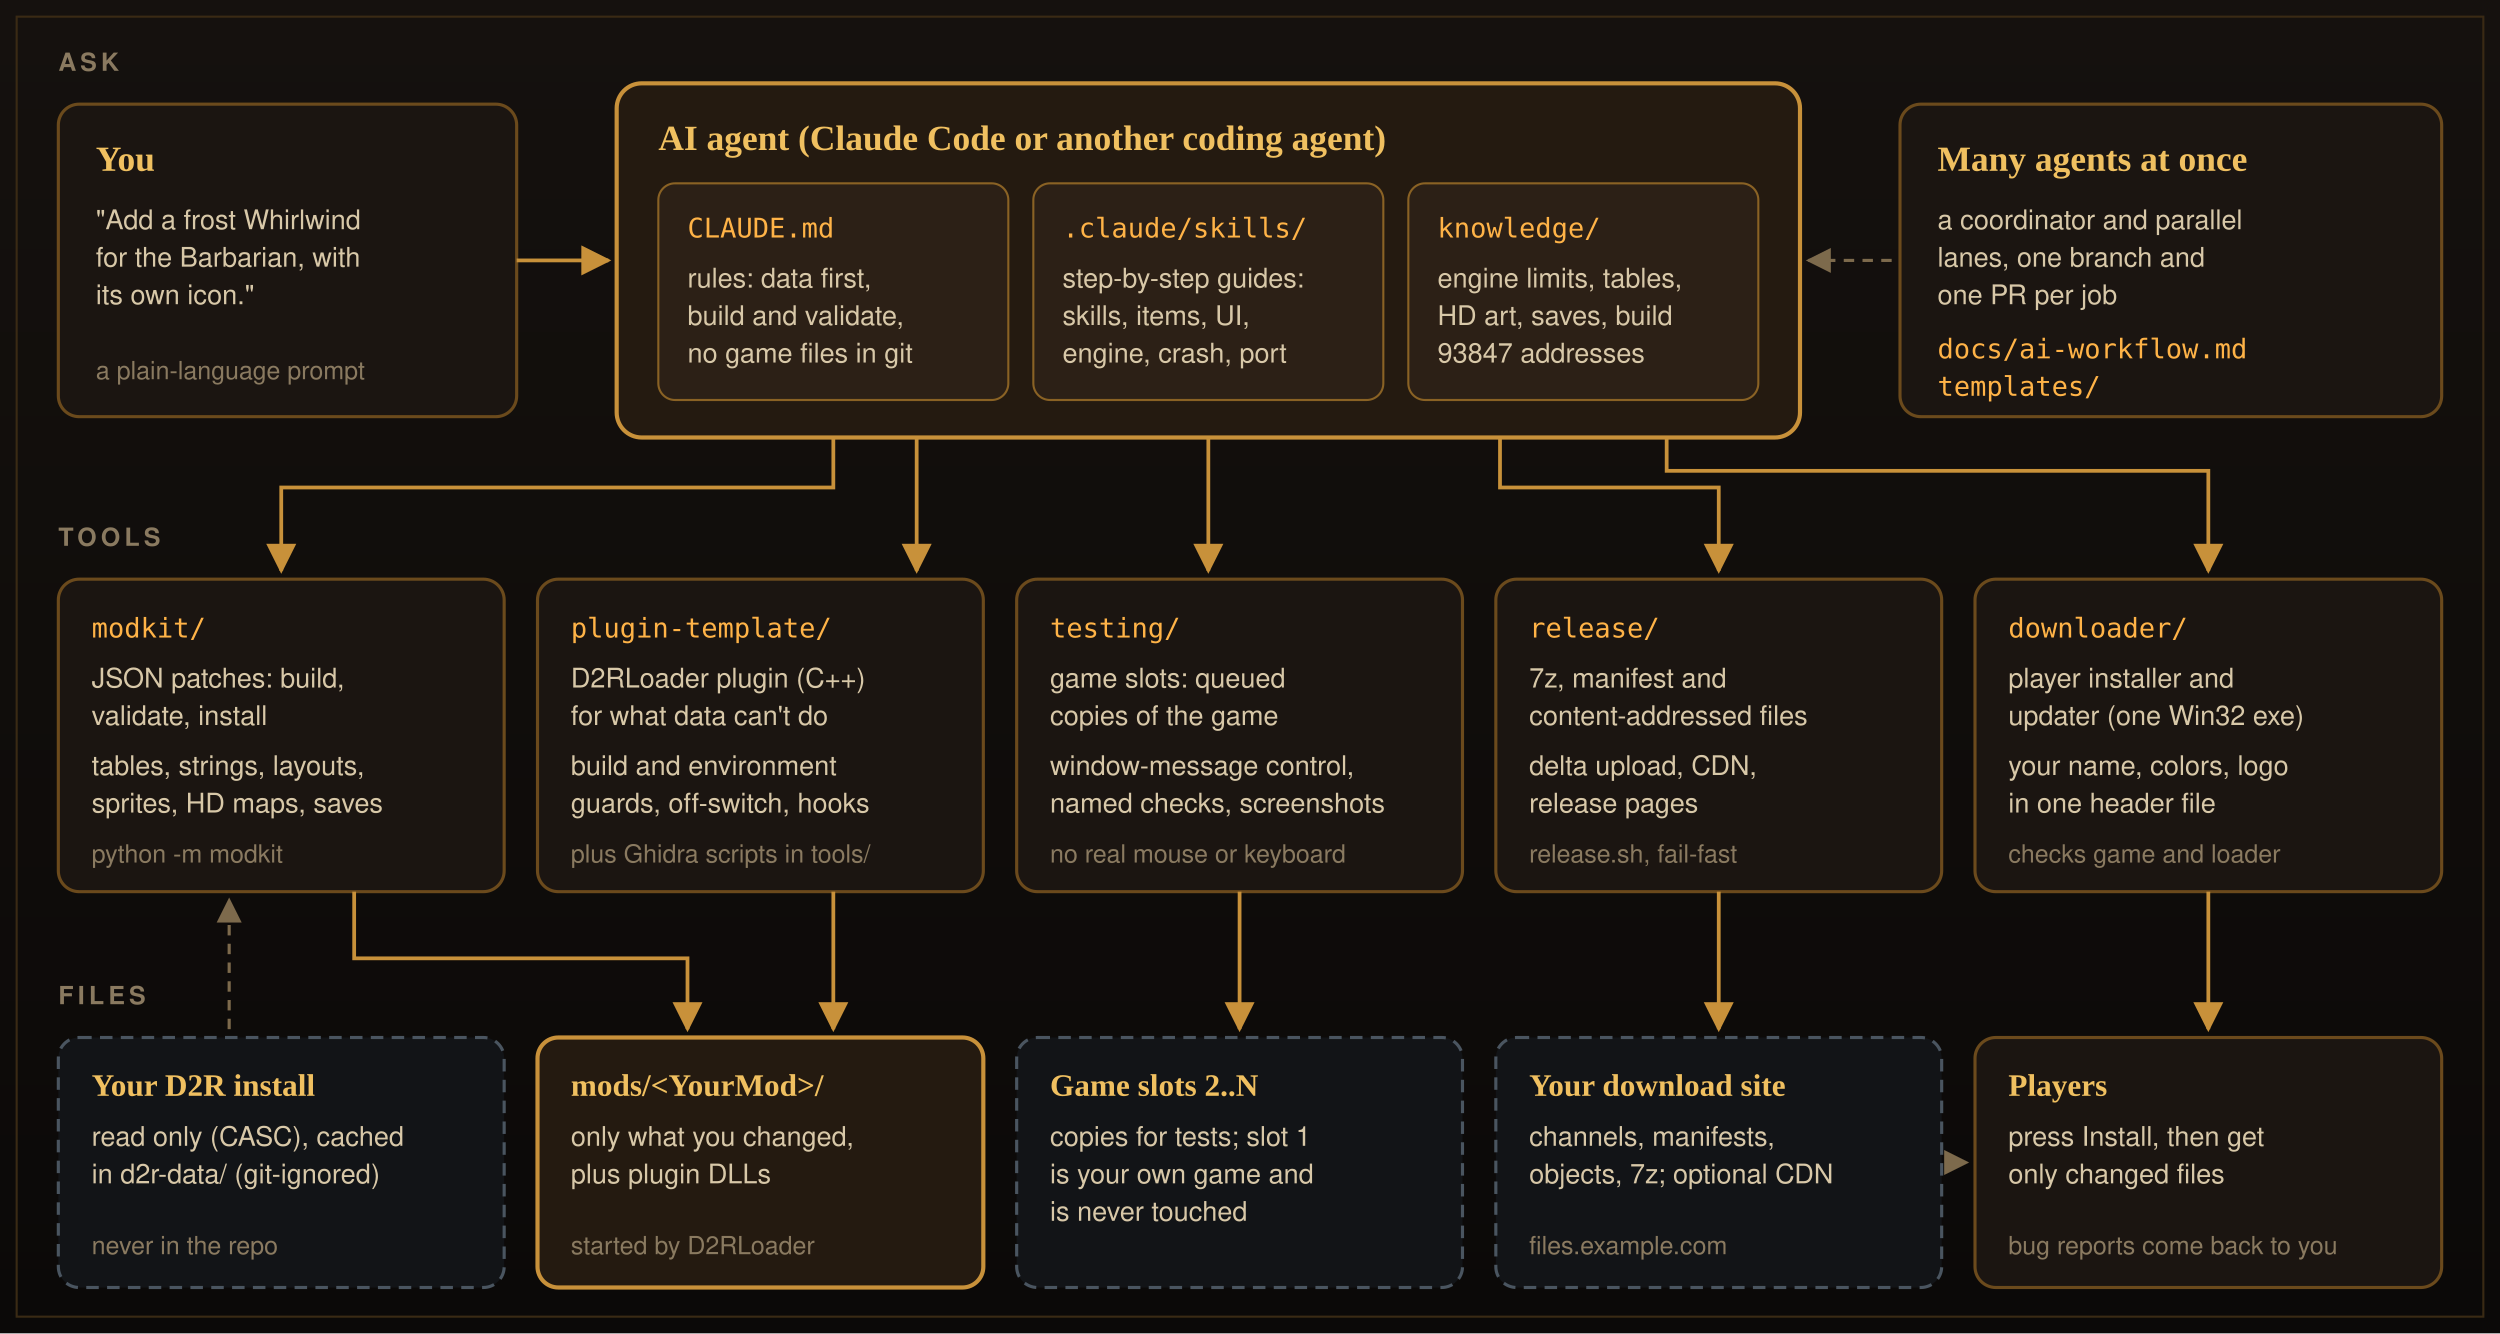
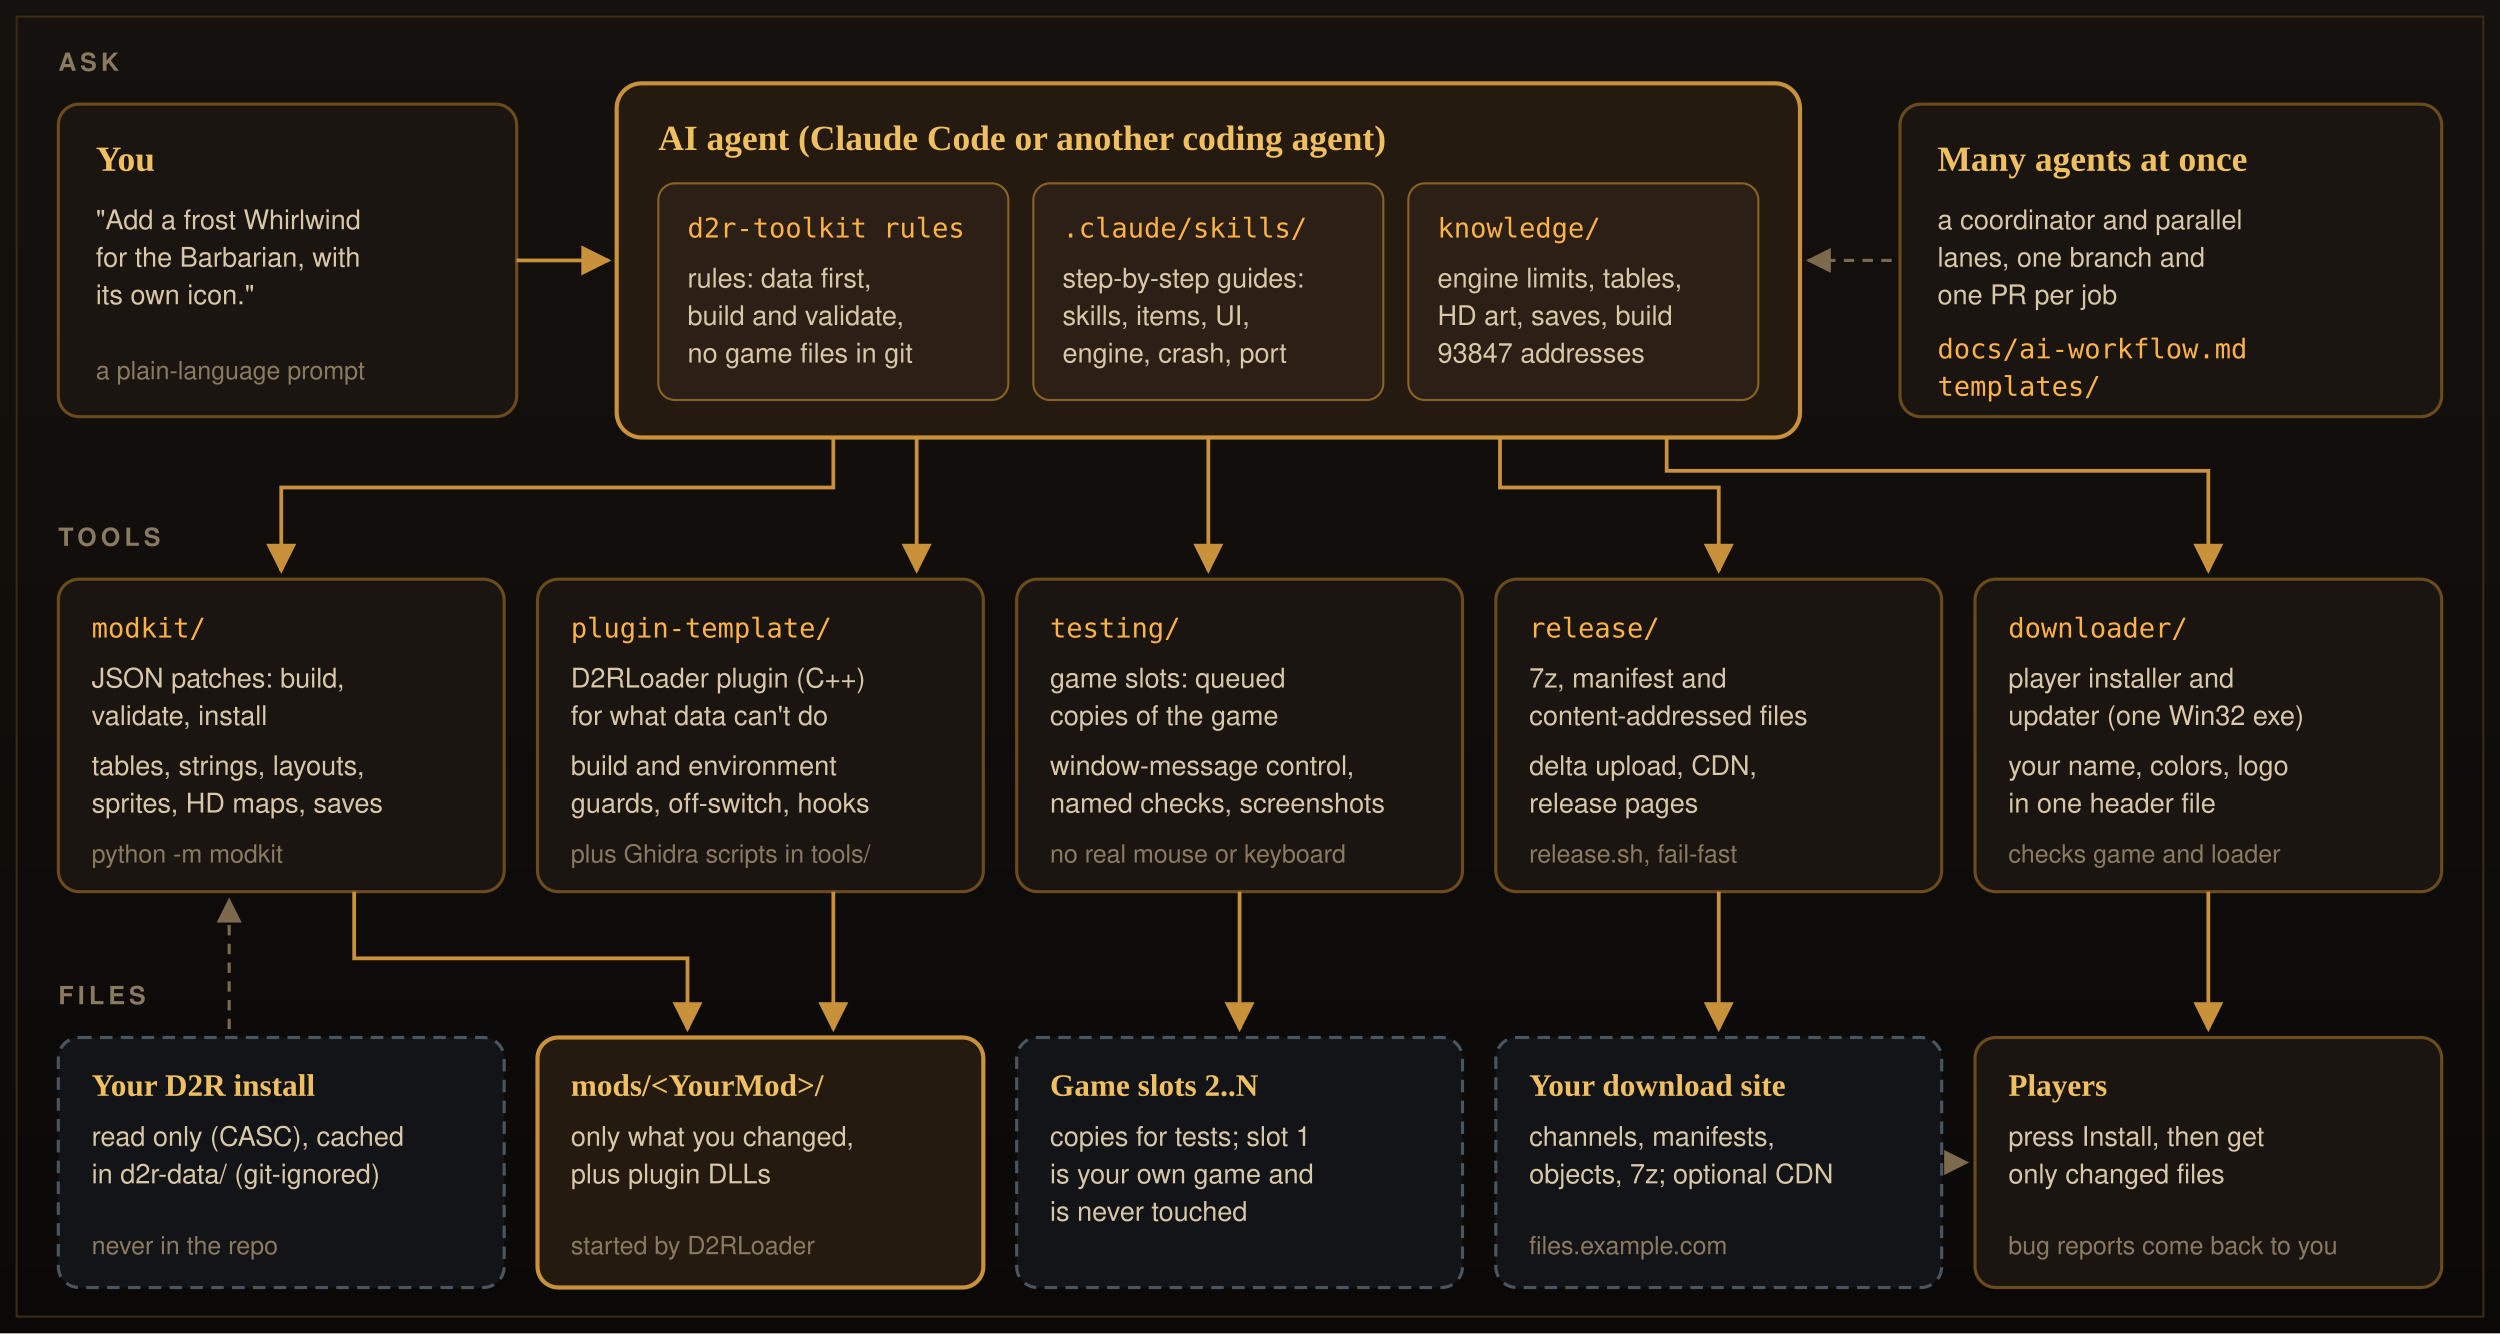
<svg xmlns="http://www.w3.org/2000/svg" width="1200" height="640" viewBox="0 0 1200 640" role="img" aria-labelledby="t d">
  <defs>
    <linearGradient id="bg" x1="0" y1="0" x2="0" y2="1">
      <stop offset="0" stop-color="#15110e" />
      <stop offset="1" stop-color="#0b0908" />
    </linearGradient>
    <marker id="arr" viewBox="0 0 10 10" refX="9" refY="5" markerWidth="8" markerHeight="8" orient="auto-start-reverse">
      <path d="M0 0L10 5L0 10z" fill="#c8913a" />
    </marker>
    <marker id="arrDim" viewBox="0 0 10 10" refX="9" refY="5" markerWidth="8" markerHeight="8" orient="auto-start-reverse">
      <path d="M0 0L10 5L0 10z" fill="#7d6a4c" />
    </marker>
    <style>
      .box  { fill: #1b1511; stroke: #6b4a1c; stroke-width: 1.5; }
      .hot  { fill: #241a10; stroke: #c8913a; stroke-width: 2; }
      .ext  { fill: #121417; stroke: #4a5560; stroke-width: 1.5; stroke-dasharray: 6 4; }
      .chip { fill: #2c2016; stroke: #8a6224; stroke-width: 1; }
      .h    { font: 700 17px Georgia, "Times New Roman", serif; fill: #f0c060; }
      .hs   { font: 700 15px Georgia, "Times New Roman", serif; fill: #f0c060; }
      .t    { font: 13px "Segoe UI", Helvetica, Arial, sans-serif; fill: #d8c8a8; }
      .m    { font: 13px Consolas, Menlo, monospace; fill: #ffb347; }
      .dim  { font: 12px "Segoe UI", Helvetica, Arial, sans-serif; fill: #8a7a60; }
      .lane { font: 700 12px "Segoe UI", Helvetica, Arial, sans-serif; fill: #8a7a60; letter-spacing: 2px; }
      .a    { stroke: #c8913a; stroke-width: 1.8; fill: none; marker-end: url(#arr); }
      .ad   { stroke: #7d6a4c; stroke-width: 1.5; fill: none; stroke-dasharray: 5 4; marker-end: url(#arrDim); }
    </style>
  </defs>
  <rect width="1200" height="640" fill="url(#bg)" />
  <rect x="8" y="8" width="1184" height="624" fill="none" stroke="#3a2a14" />
  <text class="lane" x="28" y="34">ASK</text>
  <text class="lane" x="28" y="262">TOOLS</text>
  <text class="lane" x="28" y="482">FILES</text>
  <rect class="box" x="28" y="50" width="220" height="150" rx="10" />
  <text class="h" x="46" y="82">You</text>
  <text class="t" x="46" y="110">"Add a frost Whirlwind</text>
  <text class="t" x="46" y="128">for the Barbarian, with</text>
  <text class="t" x="46" y="146">its own icon."</text>
  <text class="dim" x="46" y="182">a plain-language prompt</text>
  <rect class="hot" x="296" y="40" width="568" height="170" rx="12" />
  <text class="h" x="316" y="72">AI agent (Claude Code or another coding agent)</text>
  <rect class="chip" x="316" y="88" width="168" height="104" rx="8" />
-   <text class="m" x="330" y="114">CLAUDE.md</text>
+   <text class="m" x="330" y="114">d2r-toolkit rules</text>
  <text class="t" x="330" y="138">rules: data first,</text>
  <text class="t" x="330" y="156">build and validate,</text>
  <text class="t" x="330" y="174">no game files in git</text>
  <rect class="chip" x="496" y="88" width="168" height="104" rx="8" />
  <text class="m" x="510" y="114">.claude/skills/</text>
  <text class="t" x="510" y="138">step-by-step guides:</text>
  <text class="t" x="510" y="156">skills, items, UI,</text>
  <text class="t" x="510" y="174">engine, crash, port</text>
  <rect class="chip" x="676" y="88" width="168" height="104" rx="8" />
  <text class="m" x="690" y="114">knowledge/</text>
  <text class="t" x="690" y="138">engine limits, tables,</text>
  <text class="t" x="690" y="156">HD art, saves, build</text>
  <text class="t" x="690" y="174">93847 addresses</text>
  <rect class="box" x="912" y="50" width="260" height="150" rx="10" />
  <text class="h" x="930" y="82">Many agents at once</text>
  <text class="t" x="930" y="110">a coordinator and parallel</text>
  <text class="t" x="930" y="128">lanes, one branch and</text>
  <text class="t" x="930" y="146">one PR per job</text>
  <text class="m" x="930" y="172">docs/ai-workflow.md</text>
  <text class="m" x="930" y="190">templates/</text>
  <path class="a" d="M248 125H292" />
  <path class="ad" d="M908 125H868" />
  <path class="a" d="M400 210V234H135V274" />
  <path class="a" d="M440 210V274" />
  <path class="a" d="M580 210V274" />
  <path class="a" d="M720 210V234H825V274" />
  <path class="a" d="M800 210V226H1060V274" />
  <rect class="box" x="28" y="278" width="214" height="150" rx="10" />
  <text class="m" x="44" y="306">modkit/</text>
  <text class="t" x="44" y="330">JSON patches: build,</text>
  <text class="t" x="44" y="348">validate, install</text>
  <text class="t" x="44" y="372">tables, strings, layouts,</text>
  <text class="t" x="44" y="390">sprites, HD maps, saves</text>
  <text class="dim" x="44" y="414">python -m modkit</text>
  <rect class="box" x="258" y="278" width="214" height="150" rx="10" />
  <text class="m" x="274" y="306">plugin-template/</text>
  <text class="t" x="274" y="330">D2RLoader plugin (C++)</text>
  <text class="t" x="274" y="348">for what data can't do</text>
  <text class="t" x="274" y="372">build and environment</text>
  <text class="t" x="274" y="390">guards, off-switch, hooks</text>
  <text class="dim" x="274" y="414">plus Ghidra scripts in tools/</text>
  <rect class="box" x="488" y="278" width="214" height="150" rx="10" />
  <text class="m" x="504" y="306">testing/</text>
  <text class="t" x="504" y="330">game slots: queued</text>
  <text class="t" x="504" y="348">copies of the game</text>
  <text class="t" x="504" y="372">window-message control,</text>
  <text class="t" x="504" y="390">named checks, screenshots</text>
  <text class="dim" x="504" y="414">no real mouse or keyboard</text>
  <rect class="box" x="718" y="278" width="214" height="150" rx="10" />
  <text class="m" x="734" y="306">release/</text>
  <text class="t" x="734" y="330">7z, manifest and</text>
  <text class="t" x="734" y="348">content-addressed files</text>
  <text class="t" x="734" y="372">delta upload, CDN,</text>
  <text class="t" x="734" y="390">release pages</text>
  <text class="dim" x="734" y="414">release.sh, fail-fast</text>
  <rect class="box" x="948" y="278" width="224" height="150" rx="10" />
  <text class="m" x="964" y="306">downloader/</text>
  <text class="t" x="964" y="330">player installer and</text>
  <text class="t" x="964" y="348">updater (one Win32 exe)</text>
  <text class="t" x="964" y="372">your name, colors, logo</text>
  <text class="t" x="964" y="390">in one header file</text>
  <text class="dim" x="964" y="414">checks game and loader</text>
  <rect class="ext" x="28" y="498" width="214" height="120" rx="10" />
  <text class="hs" x="44" y="526">Your D2R install</text>
  <text class="t" x="44" y="550">read only (CASC), cached</text>
  <text class="t" x="44" y="568">in d2r-data/ (git-ignored)</text>
  <text class="dim" x="44" y="602">never in the repo</text>
  <rect class="hot" x="258" y="498" width="214" height="120" rx="10" />
  <text class="hs" x="274" y="526">mods/&lt;YourMod&gt;/</text>
  <text class="t" x="274" y="550">only what you changed,</text>
  <text class="t" x="274" y="568">plus plugin DLLs</text>
  <text class="dim" x="274" y="602">started by D2RLoader</text>
  <rect class="ext" x="488" y="498" width="214" height="120" rx="10" />
  <text class="hs" x="504" y="526">Game slots 2..N</text>
  <text class="t" x="504" y="550">copies for tests; slot 1</text>
  <text class="t" x="504" y="568">is your own game and</text>
  <text class="t" x="504" y="586">is never touched</text>
  <rect class="ext" x="718" y="498" width="214" height="120" rx="10" />
  <text class="hs" x="734" y="526">Your download site</text>
  <text class="t" x="734" y="550">channels, manifests,</text>
  <text class="t" x="734" y="568">objects, 7z; optional CDN</text>
  <text class="dim" x="734" y="602">files.example.com</text>
  <rect class="box" x="948" y="498" width="224" height="120" rx="10" />
  <text class="hs" x="964" y="526">Players</text>
  <text class="t" x="964" y="550">press Install, then get</text>
  <text class="t" x="964" y="568">only changed files</text>
  <text class="dim" x="964" y="602">bug reports come back to you</text>
  <path class="ad" d="M110 494V432" />
  <path class="a" d="M170 428V460H330V494" />
  <path class="a" d="M400 428V494" />
  <path class="a" d="M595 428V494" />
  <path class="a" d="M825 428V494" />
  <path class="a" d="M1060 428V494" />
  <path class="ad" d="M936 558H944" />
</svg>
